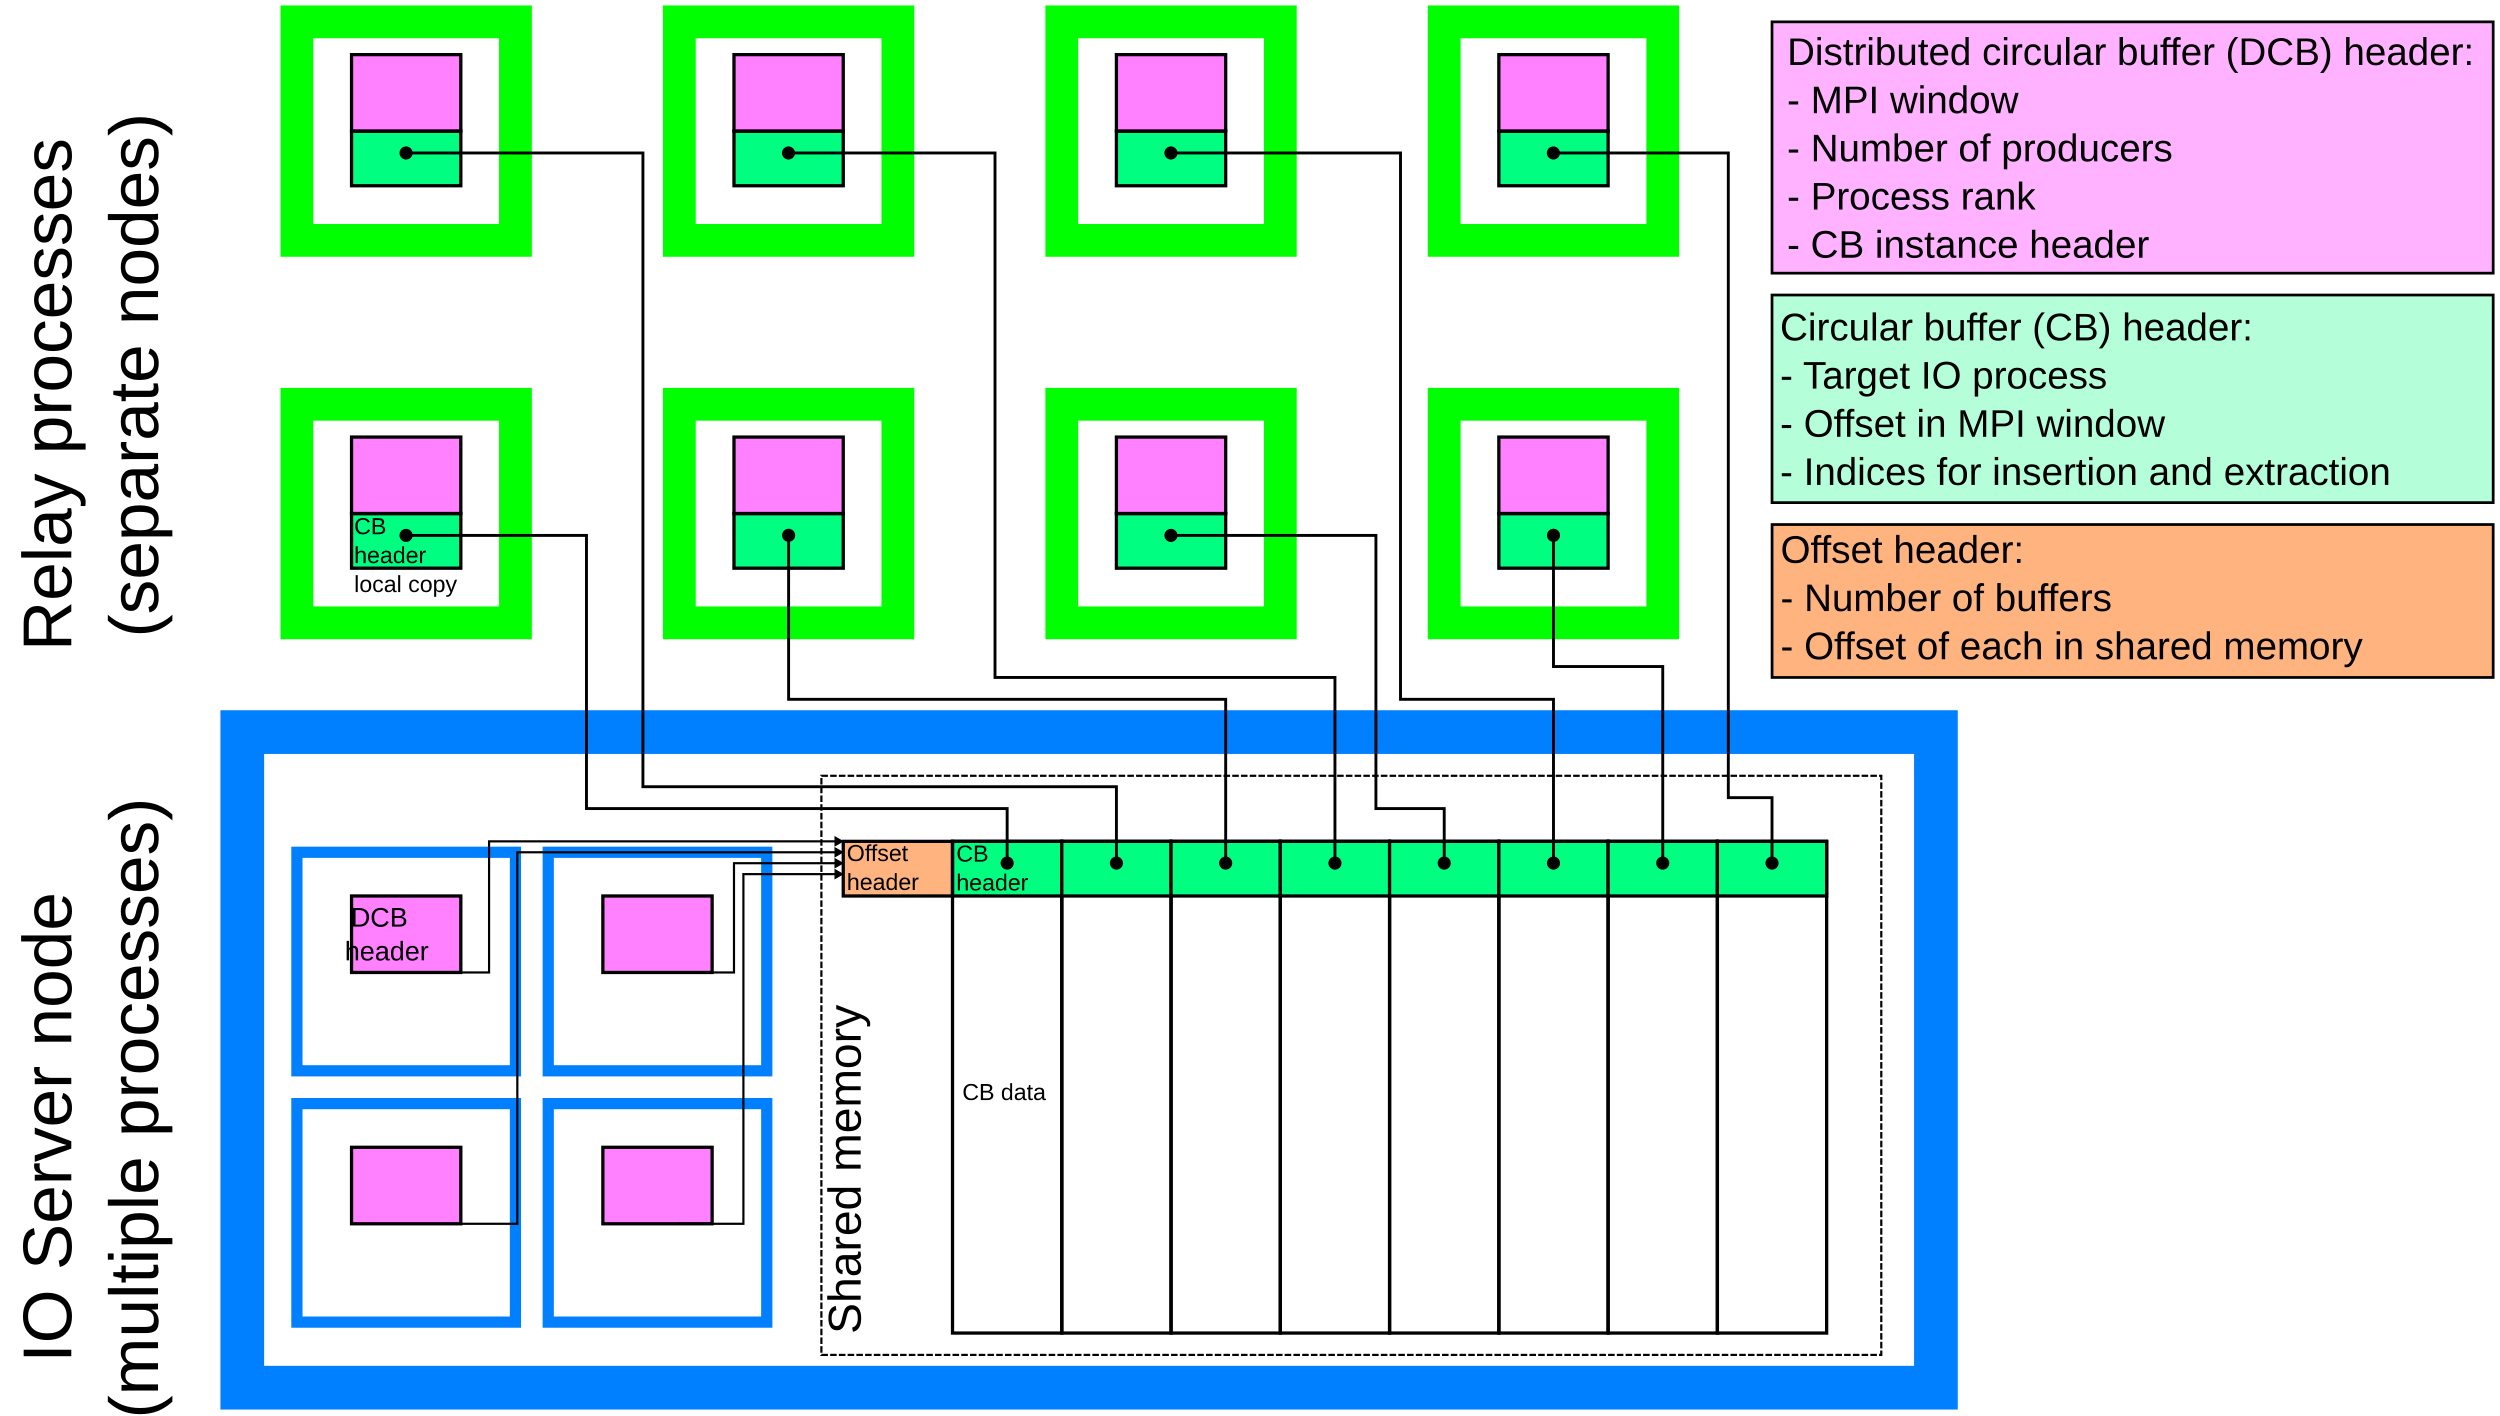
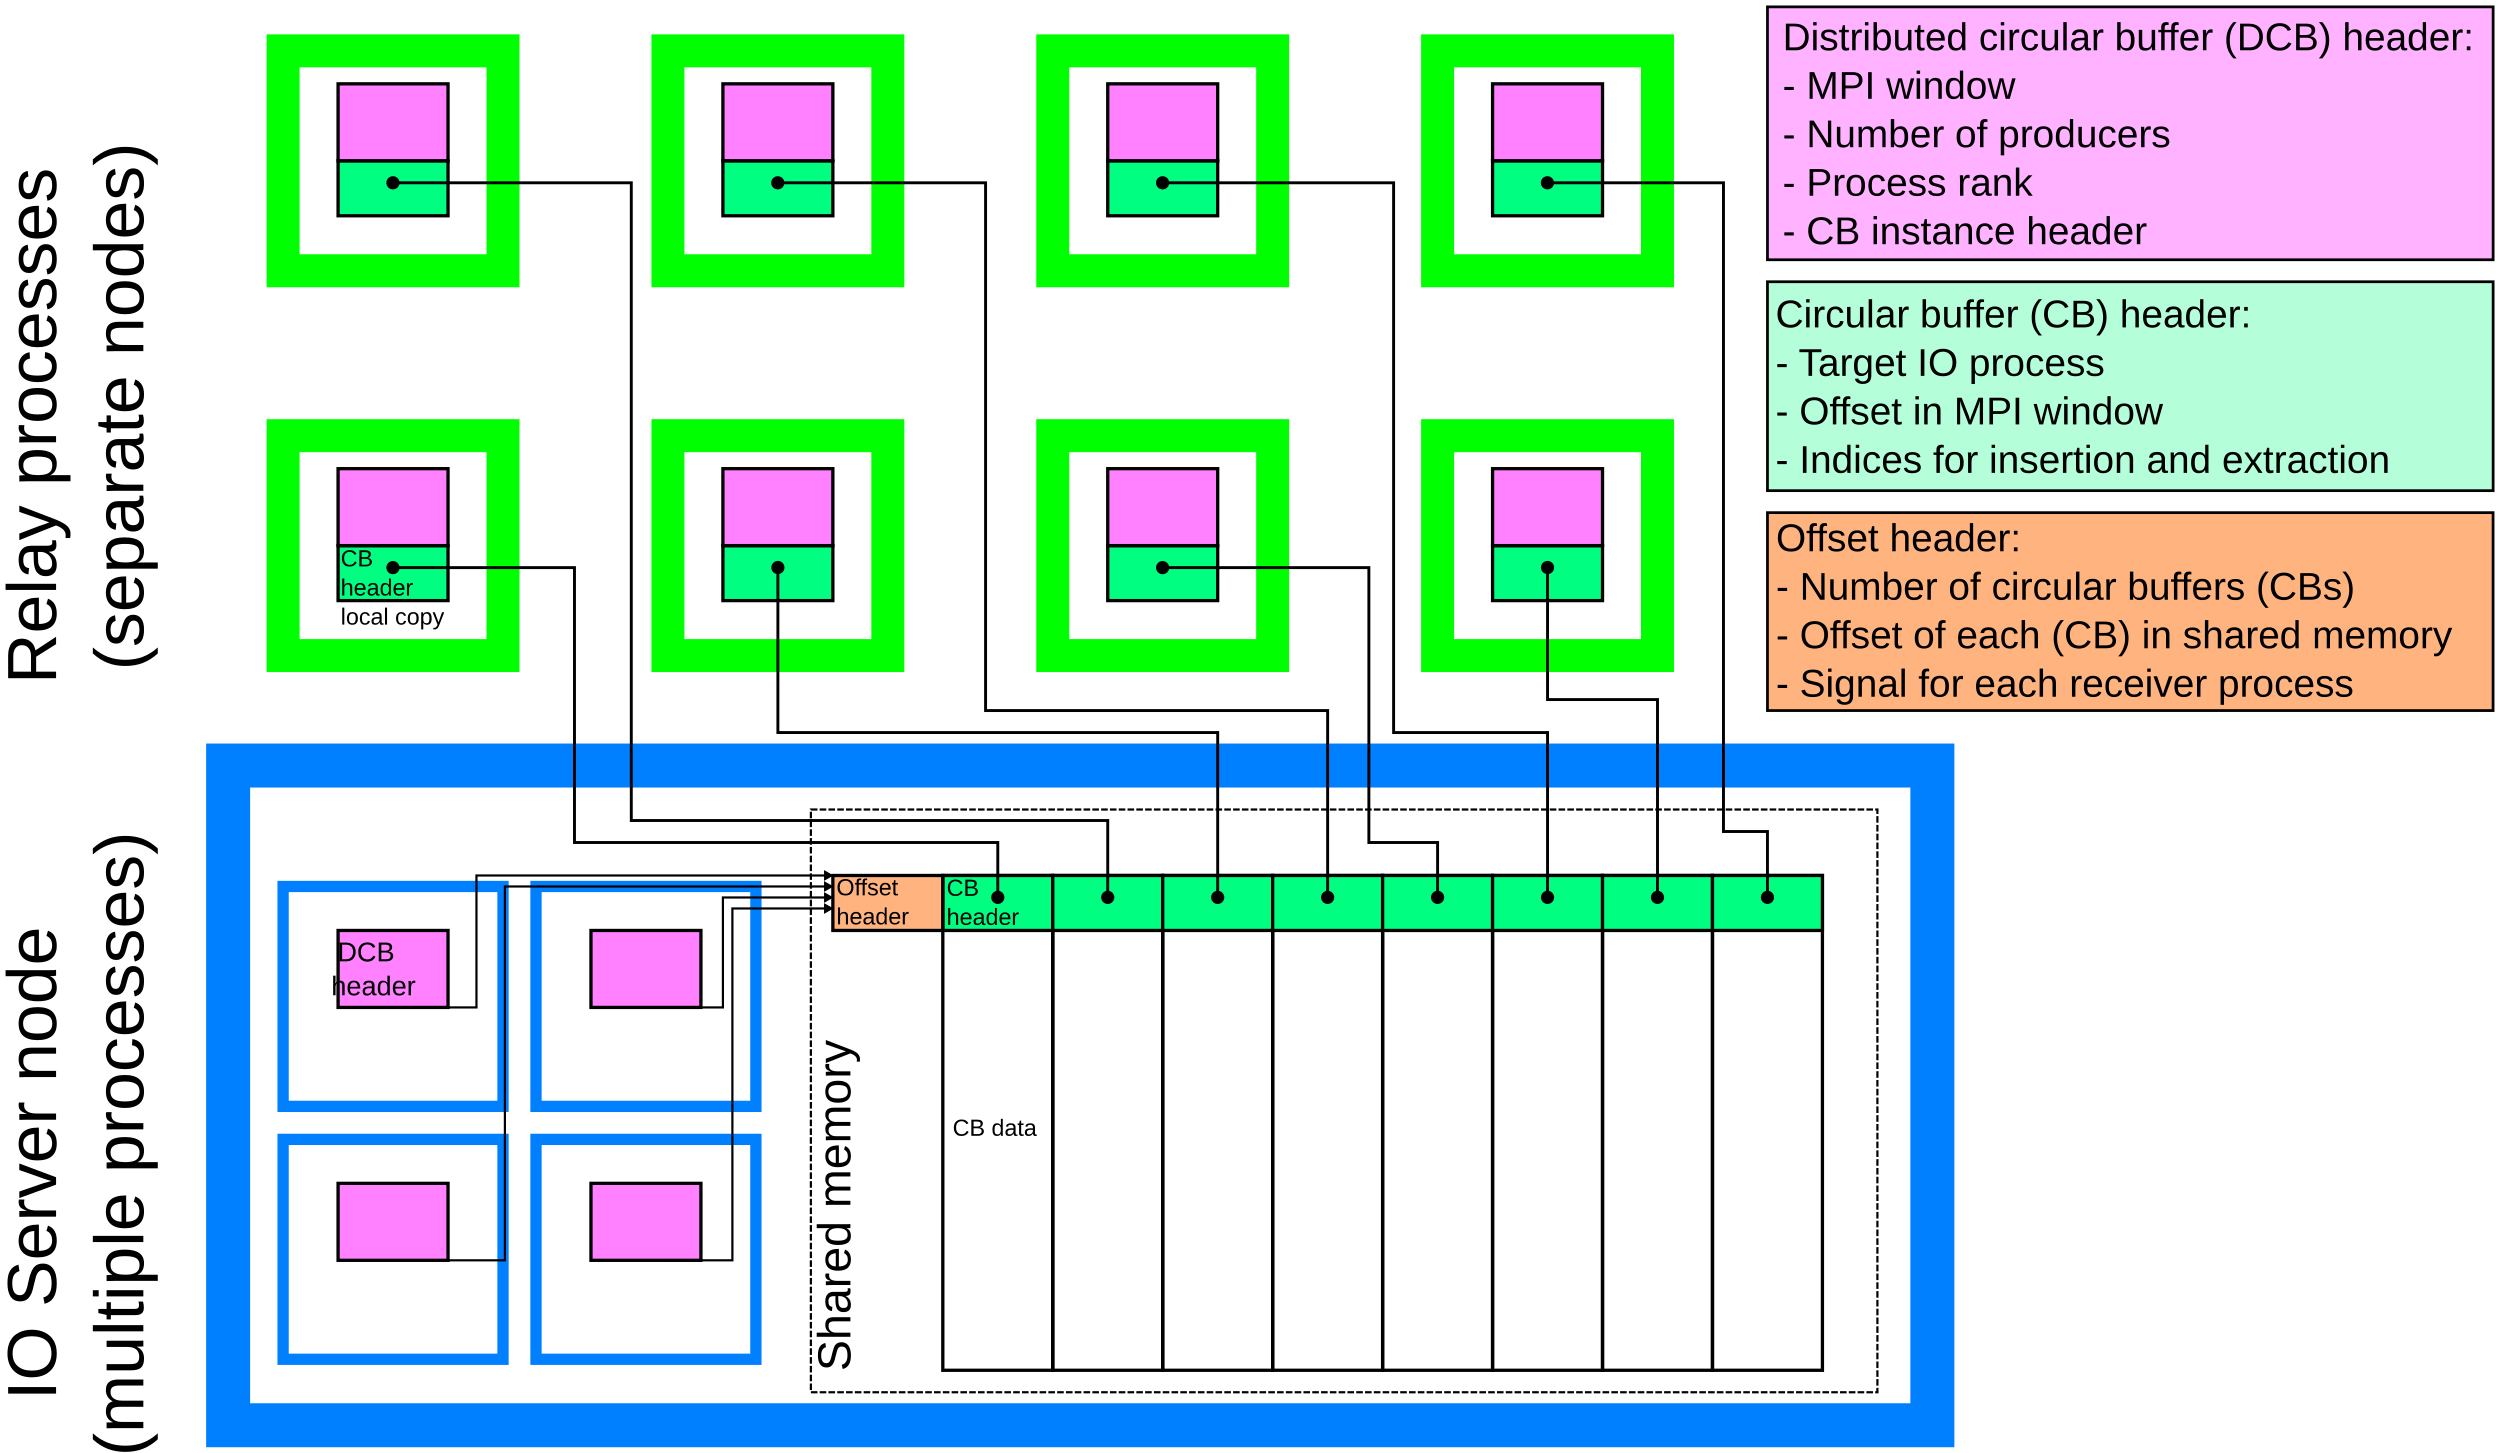
- <svg xmlns="http://www.w3.org/2000/svg" width="228.798mm" height="129.5mm" viewBox="0 0 228.798 129.5" version="1.1" id="svg2118">
+ <svg xmlns="http://www.w3.org/2000/svg" width="227.373mm" height="132.125mm" viewBox="0 0 227.373 132.125" version="1.1" id="svg2118">
  <defs id="defs2112">
    <marker style="overflow:visible" id="marker3557" refX="0" refY="0" orient="auto">
      <path transform="matrix(0.4,0,0,0.4,2.96,0.4)" style="fill:#000000;fill-opacity:1;fill-rule:evenodd;stroke:#000000;stroke-width:1pt;stroke-opacity:1" d="m -2.5,-1 c 0,2.76 -2.24,5 -5,5 -2.76,0 -5,-2.24 -5,-5 0,-2.76 2.24,-5 5,-5 2.76,0 5,2.24 5,5 z" id="path3555" />
    </marker>
    <marker style="overflow:visible" id="marker3439" refX="0" refY="0" orient="auto">
      <path transform="matrix(0.4,0,0,0.4,2.96,0.4)" style="fill:#000000;fill-opacity:1;fill-rule:evenodd;stroke:#000000;stroke-width:1pt;stroke-opacity:1" d="m -2.5,-1 c 0,2.76 -2.24,5 -5,5 -2.76,0 -5,-2.24 -5,-5 0,-2.76 2.24,-5 5,-5 2.76,0 5,2.24 5,5 z" id="path3437" />
    </marker>
    <marker style="overflow:visible" id="marker4395" refX="0" refY="0" orient="auto">
      <path transform="scale(0.4)" style="fill:#000000;fill-opacity:1;fill-rule:evenodd;stroke:#000000;stroke-width:1pt;stroke-opacity:1" d="M 5.77,0 -2.88,5 V -5 Z" id="path4393" />
    </marker>
    <marker style="overflow:visible" id="marker4289" refX="0" refY="0" orient="auto">
      <path transform="scale(0.4)" style="fill:#000000;fill-opacity:1;fill-rule:evenodd;stroke:#000000;stroke-width:1pt;stroke-opacity:1" d="M 5.77,0 -2.88,5 V -5 Z" id="path4287" />
    </marker>
    <marker style="overflow:visible" id="marker4189" refX="0" refY="0" orient="auto">
      <path transform="scale(0.4)" style="fill:#000000;fill-opacity:1;fill-rule:evenodd;stroke:#000000;stroke-width:1pt;stroke-opacity:1" d="M 5.77,0 -2.88,5 V -5 Z" id="path4187" />
    </marker>
    <marker style="overflow:visible" id="marker3543" refX="0" refY="0" orient="auto">
      <path transform="matrix(0.4,0,0,0.4,2.96,0.4)" style="fill:#000000;fill-opacity:1;fill-rule:evenodd;stroke:#000000;stroke-width:1pt;stroke-opacity:1" d="m -2.5,-1 c 0,2.76 -2.24,5 -5,5 -2.76,0 -5,-2.24 -5,-5 0,-2.76 2.24,-5 5,-5 2.76,0 5,2.24 5,5 z" id="path3541" />
    </marker>
    <marker style="overflow:visible" id="marker3189" refX="0" refY="0" orient="auto">
      <path transform="matrix(0.4,0,0,0.4,2.96,0.4)" style="fill:#000000;fill-opacity:1;fill-rule:evenodd;stroke:#000000;stroke-width:1pt;stroke-opacity:1" d="m -2.5,-1 c 0,2.76 -2.24,5 -5,5 -2.76,0 -5,-2.24 -5,-5 0,-2.76 2.24,-5 5,-5 2.76,0 5,2.24 5,5 z" id="path3187" />
    </marker>
    <marker style="overflow:visible" id="marker3083" refX="0" refY="0" orient="auto">
      <path transform="matrix(0.4,0,0,0.4,2.96,0.4)" style="fill:#000000;fill-opacity:1;fill-rule:evenodd;stroke:#000000;stroke-width:1pt;stroke-opacity:1" d="m -2.5,-1 c 0,2.76 -2.24,5 -5,5 -2.76,0 -5,-2.24 -5,-5 0,-2.76 2.24,-5 5,-5 2.76,0 5,2.24 5,5 z" id="path3081" />
    </marker>
    <marker style="overflow:visible" id="marker2983" refX="0" refY="0" orient="auto">
      <path transform="matrix(0.4,0,0,0.4,2.96,0.4)" style="fill:#000000;fill-opacity:1;fill-rule:evenodd;stroke:#000000;stroke-width:1pt;stroke-opacity:1" d="m -2.5,-1 c 0,2.76 -2.24,5 -5,5 -2.76,0 -5,-2.24 -5,-5 0,-2.76 2.24,-5 5,-5 2.76,0 5,2.24 5,5 z" id="path2981" />
    </marker>
    <marker style="overflow:visible" id="marker2889" refX="0" refY="0" orient="auto">
      <path transform="matrix(0.4,0,0,0.4,2.96,0.4)" style="fill:#000000;fill-opacity:1;fill-rule:evenodd;stroke:#000000;stroke-width:1pt;stroke-opacity:1" d="m -2.5,-1 c 0,2.76 -2.24,5 -5,5 -2.76,0 -5,-2.24 -5,-5 0,-2.76 2.24,-5 5,-5 2.76,0 5,2.24 5,5 z" id="path2887" />
    </marker>
    <marker style="overflow:visible" id="marker1817" refX="0" refY="0" orient="auto">
      <path transform="scale(0.4)" style="fill:#000000;fill-opacity:1;fill-rule:evenodd;stroke:#000000;stroke-width:1pt;stroke-opacity:1" d="M 5.77,0 -2.88,5 V -5 Z" id="path1815" />
    </marker>
    <marker style="overflow:visible" id="marker1517" refX="0" refY="0" orient="auto">
      <path transform="matrix(-0.2,0,0,-0.2,-1.2,0)" style="fill:#000000;fill-opacity:1;fill-rule:evenodd;stroke:#000000;stroke-width:1pt;stroke-opacity:1" d="M 0,0 5,-5 -12.5,0 5,5 Z" id="path1269" />
    </marker>
    <marker style="overflow:visible" id="marker5354" refX="0" refY="0" orient="auto">
      <path transform="matrix(0.4,0,0,0.4,2.96,0.4)" style="fill:#000000;fill-opacity:1;fill-rule:evenodd;stroke:#000000;stroke-width:1pt;stroke-opacity:1" d="m -2.5,-1 c 0,2.76 -2.24,5 -5,5 -2.76,0 -5,-2.24 -5,-5 0,-2.76 2.24,-5 5,-5 2.76,0 5,2.24 5,5 z" id="path5352" />
    </marker>
    <marker style="overflow:visible" id="DotS" refX="0" refY="0" orient="auto">
      <path transform="matrix(0.2,0,0,0.2,1.48,0.2)" style="fill:#000000;fill-opacity:1;fill-rule:evenodd;stroke:#000000;stroke-width:1pt;stroke-opacity:1" d="m -2.5,-1 c 0,2.76 -2.24,5 -5,5 -2.76,0 -5,-2.24 -5,-5 0,-2.76 2.24,-5 5,-5 2.76,0 5,2.24 5,5 z" id="path4119" />
    </marker>
    <marker style="overflow:visible" id="DiamondMstart" refX="0" refY="0" orient="auto">
      <path transform="matrix(0.4,0,0,0.4,2.6,0)" style="fill:#000000;fill-opacity:1;fill-rule:evenodd;stroke:#000000;stroke-width:1pt;stroke-opacity:1" d="M 0,-7.071 -7.071,0 0,7.071 7.071,0 Z" id="path4143" />
    </marker>
    <marker style="overflow:visible" id="Arrow1Send" refX="0" refY="0" orient="auto">
      <path transform="matrix(-0.2,0,0,-0.2,-1.2,0)" style="fill:#000000;fill-opacity:1;fill-rule:evenodd;stroke:#000000;stroke-width:1pt;stroke-opacity:1" d="M 0,0 5,-5 -12.5,0 5,5 Z" id="path4067" />
    </marker>
  </defs>
-   <g id="layer1" transform="translate(-12.82657,62)">
+   <g id="layer1" transform="translate(-14.25193,64.62501)">
    <rect style="fill:none;fill-opacity:1;stroke:#0080ff;stroke-width:4;stroke-miterlimit:4;stroke-dasharray:none;stroke-opacity:1" id="rect2683" width="155" height="60" x="35" y="5" />
    <rect style="fill:#ff00ff;fill-opacity:0.496;stroke:#000000;stroke-width:0.3;stroke-miterlimit:4;stroke-dasharray:none;stroke-opacity:1" id="rect3895" width="10" height="7" x="45" y="20" />
-     <text xml:space="preserve" style="font-style:normal;font-variant:normal;font-weight:normal;font-stretch:normal;font-size:2.469px;line-height:1.25;font-family:'Liberation Sans',Helvetica,Arial,sans-serif;-inkscape-font-specification:'Liberation Sans, Normal','Helvetica, Normal','Arial, Normal','sans-serif, Normal';font-variant-ligatures:normal;font-variant-caps:normal;font-variant-numeric:normal;font-variant-east-asian:normal;fill:#000000;fill-opacity:1;stroke:none;stroke-width:0.265" x="49.935" y="22.807" id="text3899">
-       <tspan id="tspan1170" x="49.935" y="22.807" style="font-style:normal;font-variant:normal;font-weight:normal;font-stretch:normal;font-size:2.469px;font-family:'Liberation Sans',Helvetica,Arial,sans-serif;-inkscape-font-specification:'Liberation Sans, Normal','Helvetica, Normal','Arial, Normal','sans-serif, Normal';font-variant-ligatures:normal;font-variant-caps:normal;font-variant-numeric:normal;font-variant-east-asian:normal;text-align:center;text-anchor:middle">DCB</tspan>
-       <tspan id="tspan1172" x="49.935" y="25.893" style="font-style:normal;font-variant:normal;font-weight:normal;font-stretch:normal;font-size:2.469px;font-family:'Liberation Sans',Helvetica,Arial,sans-serif;-inkscape-font-specification:'Liberation Sans, Normal','Helvetica, Normal','Arial, Normal','sans-serif, Normal';font-variant-ligatures:normal;font-variant-caps:normal;font-variant-numeric:normal;font-variant-east-asian:normal;text-align:center;text-anchor:middle">header</tspan>
+     <text xml:space="preserve" style="font-style:normal;font-variant:normal;font-weight:normal;font-stretch:normal;font-size:2.469px;line-height:1.25;font-family:'Liberation Sans', Helvetica, Arial, sans-serif;font-variant-ligatures:normal;font-variant-caps:normal;font-variant-numeric:normal;font-variant-east-asian:normal;fill:#000000;fill-opacity:1;stroke:none;stroke-width:0.265" x="49.935" y="22.807" id="text3899">
+       <tspan id="tspan1170" x="49.935" y="22.807" style="font-style:normal;font-variant:normal;font-weight:normal;font-stretch:normal;font-size:2.469px;font-family:'Liberation Sans', Helvetica, Arial, sans-serif;font-variant-ligatures:normal;font-variant-caps:normal;font-variant-numeric:normal;font-variant-east-asian:normal;text-align:center;text-anchor:middle">DCB</tspan>
+       <tspan id="tspan1172" x="49.935" y="25.893" style="font-style:normal;font-variant:normal;font-weight:normal;font-stretch:normal;font-size:2.469px;font-family:'Liberation Sans', Helvetica, Arial, sans-serif;font-variant-ligatures:normal;font-variant-caps:normal;font-variant-numeric:normal;font-variant-east-asian:normal;text-align:center;text-anchor:middle">header</tspan>
    </text>
    <rect style="fill:none;fill-opacity:1;stroke:#000000;stroke-width:0.3;stroke-miterlimit:4;stroke-dasharray:none;stroke-opacity:1" id="rect3901" width="10" height="45" x="100" y="15" />
    <rect style="fill:none;fill-opacity:1;stroke:#000000;stroke-width:0.3;stroke-miterlimit:4;stroke-dasharray:none;stroke-opacity:1" id="rect3903" width="10" height="45" x="110" y="15" />
    <rect style="fill:none;fill-opacity:1;stroke:#000000;stroke-width:0.3;stroke-miterlimit:4;stroke-dasharray:none;stroke-opacity:1" id="rect3901-5" width="10" height="45" x="120" y="15" />
    <rect style="fill:none;fill-opacity:1;stroke:#000000;stroke-width:0.3;stroke-miterlimit:4;stroke-dasharray:none;stroke-opacity:1" id="rect3903-7" width="10" height="45" x="130" y="15" />
    <rect style="fill:none;fill-opacity:1;stroke:#000000;stroke-width:0.3;stroke-miterlimit:4;stroke-dasharray:none;stroke-opacity:1" id="rect3901-4" width="10" height="45" x="140" y="15" />
    <rect style="fill:none;fill-opacity:1;stroke:#000000;stroke-width:0.3;stroke-miterlimit:4;stroke-dasharray:none;stroke-opacity:1" id="rect3903-1" width="10" height="45" x="150" y="15" />
    <rect style="fill:none;fill-opacity:1;stroke:#000000;stroke-width:0.3;stroke-miterlimit:4;stroke-dasharray:none;stroke-opacity:1" id="rect3901-8" width="10" height="45" x="160" y="15" />
    <rect style="fill:none;fill-opacity:1;stroke:#000000;stroke-width:0.3;stroke-miterlimit:4;stroke-dasharray:none;stroke-opacity:1" id="rect3903-5" width="10" height="45" x="170" y="15" />
    <rect style="fill:#00ff80;fill-opacity:1;stroke:#000000;stroke-width:0.3;stroke-miterlimit:4;stroke-dasharray:none;stroke-dashoffset:0;stroke-opacity:1" id="rect3941" width="10" height="5" x="100" y="15" />
-     <text xml:space="preserve" style="font-style:normal;font-variant:normal;font-weight:normal;font-stretch:normal;font-size:2.117px;line-height:1.25;font-family:'Liberation Sans',Helvetica,Arial,sans-serif;-inkscape-font-specification:'Liberation Sans, Normal','Helvetica, Normal','Arial, Normal','sans-serif, Normal';font-variant-ligatures:normal;font-variant-caps:normal;font-variant-numeric:normal;font-variant-east-asian:normal;text-align:start;text-anchor:start;fill:#000000;fill-opacity:1;stroke:none;stroke-width:0.265" x="100.346" y="16.85" id="text3945">
-       <tspan id="tspan3953" x="100.346" y="16.85" style="font-style:normal;font-variant:normal;font-weight:normal;font-stretch:normal;font-size:2.117px;font-family:'Liberation Sans',Helvetica,Arial,sans-serif;-inkscape-font-specification:'Liberation Sans, Normal','Helvetica, Normal','Arial, Normal','sans-serif, Normal';font-variant-ligatures:normal;font-variant-caps:normal;font-variant-numeric:normal;font-variant-east-asian:normal;text-align:start;text-anchor:start">CB</tspan>
-       <tspan id="tspan3955" x="100.346" y="19.496" style="font-style:normal;font-variant:normal;font-weight:normal;font-stretch:normal;font-size:2.117px;font-family:'Liberation Sans',Helvetica,Arial,sans-serif;-inkscape-font-specification:'Liberation Sans, Normal','Helvetica, Normal','Arial, Normal','sans-serif, Normal';font-variant-ligatures:normal;font-variant-caps:normal;font-variant-numeric:normal;font-variant-east-asian:normal;text-align:start;text-anchor:start">header</tspan>
+     <text xml:space="preserve" style="font-style:normal;font-variant:normal;font-weight:normal;font-stretch:normal;font-size:2.117px;line-height:1.25;font-family:'Liberation Sans', Helvetica, Arial, sans-serif;font-variant-ligatures:normal;font-variant-caps:normal;font-variant-numeric:normal;font-variant-east-asian:normal;text-align:start;text-anchor:start;fill:#000000;fill-opacity:1;stroke:none;stroke-width:0.265" x="100.346" y="16.85" id="text3945">
+       <tspan id="tspan3953" x="100.346" y="16.85" style="font-style:normal;font-variant:normal;font-weight:normal;font-stretch:normal;font-size:2.117px;font-family:'Liberation Sans', Helvetica, Arial, sans-serif;font-variant-ligatures:normal;font-variant-caps:normal;font-variant-numeric:normal;font-variant-east-asian:normal;text-align:start;text-anchor:start">CB</tspan>
+       <tspan id="tspan3955" x="100.346" y="19.496" style="font-style:normal;font-variant:normal;font-weight:normal;font-stretch:normal;font-size:2.117px;font-family:'Liberation Sans', Helvetica, Arial, sans-serif;font-variant-ligatures:normal;font-variant-caps:normal;font-variant-numeric:normal;font-variant-east-asian:normal;text-align:start;text-anchor:start">header</tspan>
    </text>
-     <text xml:space="preserve" style="font-style:normal;font-variant:normal;font-weight:normal;font-stretch:normal;font-size:2.117px;line-height:1.25;font-family:'Liberation Sans',Helvetica,Arial,sans-serif;-inkscape-font-specification:'Liberation Sans, Normal','Helvetica, Normal','Arial, Normal','sans-serif, Normal';font-variant-ligatures:normal;font-variant-caps:normal;font-variant-numeric:normal;font-variant-east-asian:normal;fill:#000000;fill-opacity:1;stroke:none;stroke-width:0.265" x="100.896" y="38.675" id="text3945-9">
+     <text xml:space="preserve" style="font-style:normal;font-variant:normal;font-weight:normal;font-stretch:normal;font-size:2.117px;line-height:1.25;font-family:'Liberation Sans', Helvetica, Arial, sans-serif;font-variant-ligatures:normal;font-variant-caps:normal;font-variant-numeric:normal;font-variant-east-asian:normal;fill:#000000;fill-opacity:1;stroke:none;stroke-width:0.265" x="100.896" y="38.675" id="text3945-9">
      <tspan id="tspan3978" x="100.896" y="38.675">CB data</tspan>
    </text>
    <rect style="fill:#00ff80;fill-opacity:1;stroke:#000000;stroke-width:0.3;stroke-miterlimit:4;stroke-dasharray:none;stroke-opacity:1" id="rect3941-8" width="10" height="5" x="110" y="-20" transform="scale(1,-1)" />
    <rect style="fill:#00ff80;fill-opacity:1;stroke:#000000;stroke-width:0.3;stroke-miterlimit:4;stroke-dasharray:none;stroke-opacity:1" id="rect3941-83" width="10" height="5" x="120" y="15" />
    <rect style="fill:#00ff80;fill-opacity:1;stroke:#000000;stroke-width:0.3;stroke-miterlimit:4;stroke-dasharray:none;stroke-opacity:1" id="rect3941-1" width="10" height="5" x="130" y="15" />
    <rect style="fill:#00ff80;fill-opacity:1;stroke:#000000;stroke-width:0.3;stroke-miterlimit:4;stroke-dasharray:none;stroke-opacity:1" id="rect3941-89" width="10" height="5" x="140" y="15" />
    <rect style="fill:#00ff80;fill-opacity:1;stroke:#000000;stroke-width:0.3;stroke-miterlimit:4;stroke-dasharray:none;stroke-opacity:1" id="rect3941-6" width="10" height="5" x="150" y="15" />
    <rect style="fill:#00ff80;fill-opacity:1;stroke:#000000;stroke-width:0.3;stroke-miterlimit:4;stroke-dasharray:none;stroke-opacity:1" id="rect3941-4" width="10" height="5" x="160" y="15" />
    <rect style="fill:#00ff80;fill-opacity:1;stroke:#000000;stroke-width:0.3;stroke-miterlimit:4;stroke-dasharray:none;stroke-opacity:1" id="rect3941-3" width="10" height="5" x="170" y="15" />
    <rect style="fill:none;fill-opacity:1;stroke:#00ff00;stroke-width:3;stroke-miterlimit:4;stroke-dasharray:none;stroke-dashoffset:0;stroke-opacity:1" id="rect4033" width="20" height="20" x="40" y="-25" />
    <rect style="fill:#00ff80;fill-opacity:1;stroke:#000000;stroke-width:0.3;stroke-miterlimit:4;stroke-dasharray:none;stroke-opacity:1" id="rect3941-8-3" width="10" height="5" x="45" y="10" transform="scale(1,-1)" />
    <rect style="fill:none;fill-opacity:1;stroke:#00ff00;stroke-width:3;stroke-miterlimit:4;stroke-dasharray:none;stroke-dashoffset:0;stroke-opacity:1" id="rect4033-3" width="20" height="20" x="40" y="-60" />
    <rect style="fill:#00ff80;fill-opacity:1;stroke:#000000;stroke-width:0.3;stroke-miterlimit:4;stroke-dasharray:none;stroke-opacity:1" id="rect3941-8-3-8" width="10" height="5" x="45" y="45" transform="scale(1,-1)" />
    <rect style="fill:none;fill-opacity:1;stroke:#00ff00;stroke-width:3;stroke-miterlimit:4;stroke-dasharray:none;stroke-dashoffset:0;stroke-opacity:1" id="rect4033-6" width="20" height="20" x="75" y="-60" />
    <rect style="fill:#00ff80;fill-opacity:1;stroke:#000000;stroke-width:0.3;stroke-miterlimit:4;stroke-dasharray:none;stroke-opacity:1" id="rect3941-8-3-0" width="10" height="5" x="80" y="45" transform="scale(1,-1)" />
    <rect style="fill:none;fill-opacity:1;stroke:#00ff00;stroke-width:3;stroke-miterlimit:4;stroke-dasharray:none;stroke-dashoffset:0;stroke-opacity:1" id="rect4033-4" width="20" height="20" x="75" y="-25" />
    <rect style="fill:#00ff80;fill-opacity:1;stroke:#000000;stroke-width:0.3;stroke-miterlimit:4;stroke-dasharray:none;stroke-opacity:1" id="rect3941-8-3-88" width="10" height="5" x="80" y="10" transform="scale(1,-1)" />
    <rect style="fill:none;fill-opacity:1;stroke:#00ff00;stroke-width:3;stroke-miterlimit:4;stroke-dasharray:none;stroke-dashoffset:0;stroke-opacity:1" id="rect4033-8" width="20" height="20" x="110" y="-60" />
    <rect style="fill:#00ff80;fill-opacity:1;stroke:#000000;stroke-width:0.3;stroke-miterlimit:4;stroke-dasharray:none;stroke-opacity:1" id="rect3941-8-3-9" width="10" height="5" x="115" y="45" transform="scale(1,-1)" />
    <rect style="fill:none;fill-opacity:1;stroke:#00ff00;stroke-width:3;stroke-miterlimit:4;stroke-dasharray:none;stroke-dashoffset:0;stroke-opacity:1" id="rect4033-7" width="20" height="20" x="110" y="-25" />
    <rect style="fill:#00ff80;fill-opacity:1;stroke:#000000;stroke-width:0.3;stroke-miterlimit:4;stroke-dasharray:none;stroke-opacity:1" id="rect3941-8-3-7" width="10" height="5" x="115" y="10" transform="scale(1,-1)" />
    <rect style="fill:none;fill-opacity:1;stroke:#00ff00;stroke-width:3;stroke-miterlimit:4;stroke-dasharray:none;stroke-dashoffset:0;stroke-opacity:1" id="rect4033-64" width="20" height="20" x="145" y="-60" />
    <rect style="fill:#00ff80;fill-opacity:1;stroke:#000000;stroke-width:0.3;stroke-miterlimit:4;stroke-dasharray:none;stroke-opacity:1" id="rect3941-8-3-3" width="10" height="5" x="150" y="45" transform="scale(1,-1)" />
    <rect style="fill:none;fill-opacity:1;stroke:#00ff00;stroke-width:3;stroke-miterlimit:4;stroke-dasharray:none;stroke-dashoffset:0;stroke-opacity:1" id="rect4033-0" width="20" height="20" x="145" y="-25" />
    <rect style="fill:#00ff80;fill-opacity:1;stroke:#000000;stroke-width:0.3;stroke-miterlimit:4;stroke-dasharray:none;stroke-opacity:1" id="rect3941-8-3-30" width="10" height="5" x="150" y="10" transform="scale(1,-1)" />
-     <text xml:space="preserve" style="font-style:normal;font-variant:normal;font-weight:normal;font-stretch:normal;font-size:6.35px;line-height:1.25;font-family:'Liberation Sans',Helvetica,Arial,sans-serif;-inkscape-font-specification:'Liberation Sans, Normal','Helvetica, Normal','Arial, Normal','sans-serif, Normal';font-variant-ligatures:normal;font-variant-caps:normal;font-variant-numeric:normal;font-variant-east-asian:normal;text-align:center;text-anchor:middle;fill:#000000;fill-opacity:1;stroke:none;stroke-width:0.265" x="-35" y="19.353" id="text4422" transform="rotate(-90)">
+     <text xml:space="preserve" style="font-style:normal;font-variant:normal;font-weight:normal;font-stretch:normal;font-size:6.35px;line-height:1.25;font-family:'Liberation Sans', Helvetica, Arial, sans-serif;font-variant-ligatures:normal;font-variant-caps:normal;font-variant-numeric:normal;font-variant-east-asian:normal;text-align:center;text-anchor:middle;fill:#000000;fill-opacity:1;stroke:none;stroke-width:0.265" x="-35" y="19.353" id="text4422" transform="rotate(-90)">
      <tspan id="tspan1156" x="-35" y="19.353">IO Server node</tspan>
      <tspan id="tspan1158" x="-35" y="27.291">(multiple processes)</tspan>
    </text>
-     <text xml:space="preserve" style="font-style:normal;font-variant:normal;font-weight:normal;font-stretch:normal;font-size:6.35px;line-height:1.25;font-family:'Liberation Sans',Helvetica,Arial,sans-serif;-inkscape-font-specification:'Liberation Sans, Normal','Helvetica, Normal','Arial, Normal','sans-serif, Normal';font-variant-ligatures:normal;font-variant-caps:normal;font-variant-numeric:normal;font-variant-east-asian:normal;text-align:center;text-anchor:middle;fill:#000000;fill-opacity:1;stroke:none;stroke-width:0.265" x="32.072" y="19.353" id="text4422-2" transform="rotate(-90)">
+     <text xml:space="preserve" style="font-style:normal;font-variant:normal;font-weight:normal;font-stretch:normal;font-size:6.35px;line-height:1.25;font-family:'Liberation Sans', Helvetica, Arial, sans-serif;font-variant-ligatures:normal;font-variant-caps:normal;font-variant-numeric:normal;font-variant-east-asian:normal;text-align:center;text-anchor:middle;fill:#000000;fill-opacity:1;stroke:none;stroke-width:0.265" x="32.072" y="19.353" id="text4422-2" transform="rotate(-90)">
      <tspan id="tspan5656" x="32.072" y="19.353">Relay processes</tspan>
      <tspan id="tspan5658" x="32.072" y="27.291">(separate nodes)</tspan>
    </text>
-     <text xml:space="preserve" style="font-style:normal;font-variant:normal;font-weight:normal;font-stretch:normal;font-size:2.117px;line-height:1.25;font-family:'Liberation Sans',Helvetica,Arial,sans-serif;-inkscape-font-specification:'Liberation Sans, Normal','Helvetica, Normal','Arial, Normal','sans-serif, Normal';font-variant-ligatures:normal;font-variant-caps:normal;font-variant-numeric:normal;font-variant-east-asian:normal;fill:#000000;fill-opacity:1;stroke:none;stroke-width:0.265" x="45.239" y="-13.11" id="text3945-4">
+     <text xml:space="preserve" style="font-style:normal;font-variant:normal;font-weight:normal;font-stretch:normal;font-size:2.117px;line-height:1.25;font-family:'Liberation Sans', Helvetica, Arial, sans-serif;font-variant-ligatures:normal;font-variant-caps:normal;font-variant-numeric:normal;font-variant-east-asian:normal;fill:#000000;fill-opacity:1;stroke:none;stroke-width:0.265" x="45.239" y="-13.11" id="text3945-4">
      <tspan id="tspan4728" x="45.239" y="-13.11">CB</tspan>
      <tspan id="tspan4730" x="45.239" y="-10.464">header</tspan>
      <tspan id="tspan4732" x="45.239" y="-7.818">local copy</tspan>
    </text>
    <rect style="fill:none;stroke:#0080ff;stroke-width:1.026;stroke-miterlimit:4;stroke-dasharray:none;stroke-opacity:1" id="rect1168" width="20" height="20" x="40" y="16" />
    <rect style="fill:none;stroke:#0080ff;stroke-width:1.026;stroke-miterlimit:4;stroke-dasharray:none;stroke-opacity:1" id="rect1168-5" width="20" height="20" x="40" y="39" />
    <rect style="fill:none;stroke:#0080ff;stroke-width:1.026;stroke-miterlimit:4;stroke-dasharray:none;stroke-opacity:1" id="rect1168-5-8" width="20" height="20" x="63" y="39" />
    <rect style="fill:none;stroke:#0080ff;stroke-width:1.026;stroke-miterlimit:4;stroke-dasharray:none;stroke-opacity:1" id="rect1168-5-81" width="20" height="20" x="63" y="16" />
    <rect style="fill:#ff00ff;fill-opacity:0.496;stroke:#000000;stroke-width:0.3;stroke-miterlimit:4;stroke-dasharray:none;stroke-opacity:1" id="rect3895-4" width="10" height="7" x="45" y="43" />
    <rect style="fill:#ff00ff;fill-opacity:0.496;stroke:#000000;stroke-width:0.3;stroke-miterlimit:4;stroke-dasharray:none;stroke-opacity:1" id="rect3895-47" width="10" height="7" x="68" y="20" />
    <rect style="fill:#ff00ff;fill-opacity:0.496;stroke:#000000;stroke-width:0.3;stroke-miterlimit:4;stroke-dasharray:none;stroke-opacity:1" id="rect3895-6" width="10" height="7" x="68" y="43" />
    <rect style="fill:#ff00ff;fill-opacity:0.496;stroke:#000000;stroke-width:0.3;stroke-miterlimit:4;stroke-dasharray:none;stroke-opacity:1" id="rect3895-3" width="10" height="7" x="45" y="-57" />
    <rect style="fill:#ff00ff;fill-opacity:0.496;stroke:#000000;stroke-width:0.3;stroke-miterlimit:4;stroke-dasharray:none;stroke-opacity:1" id="rect3895-1" width="10" height="7" x="45" y="-22" />
    <rect style="fill:#ff00ff;fill-opacity:0.496;stroke:#000000;stroke-width:0.3;stroke-miterlimit:4;stroke-dasharray:none;stroke-opacity:1" id="rect3895-7" width="10" height="7" x="80" y="-57" />
    <rect style="fill:#ff00ff;fill-opacity:0.496;stroke:#000000;stroke-width:0.3;stroke-miterlimit:4;stroke-dasharray:none;stroke-opacity:1" id="rect3895-5" width="10" height="7" x="80" y="-22" />
    <rect style="fill:#ff00ff;fill-opacity:0.496;stroke:#000000;stroke-width:0.3;stroke-miterlimit:4;stroke-dasharray:none;stroke-opacity:1" id="rect3895-9" width="10" height="7" x="115" y="-22" />
    <rect style="fill:#ff00ff;fill-opacity:0.496;stroke:#000000;stroke-width:0.3;stroke-miterlimit:4;stroke-dasharray:none;stroke-opacity:1" id="rect3895-62" width="10" height="7" x="115" y="-57" />
    <rect style="fill:#ff00ff;fill-opacity:0.496;stroke:#000000;stroke-width:0.3;stroke-miterlimit:4;stroke-dasharray:none;stroke-opacity:1" id="rect3895-17" width="10" height="7" x="150" y="-57" />
    <rect style="fill:#ff00ff;fill-opacity:0.496;stroke:#000000;stroke-width:0.3;stroke-miterlimit:4;stroke-dasharray:none;stroke-opacity:1" id="rect3895-8" width="10" height="7" x="150" y="-22" />
    <path style="fill:none;stroke:#000000;stroke-width:0.265;stroke-linecap:butt;stroke-linejoin:miter;stroke-miterlimit:4;stroke-dasharray:none;stroke-opacity:1;marker-start:url(#marker5354);marker-end:url(#marker5354)" d="m 50,-13 h 16.5 v 25 H 105 v 5" id="path2841" />
    <path style="fill:none;stroke:#000000;stroke-width:0.265;stroke-linecap:butt;stroke-linejoin:miter;stroke-miterlimit:4;stroke-dasharray:none;stroke-opacity:1;marker-start:url(#marker2889);marker-end:url(#marker2889)" d="M 50,-48 H 71.667 V 10 H 115 v 7" id="path2843" />
    <path style="fill:none;stroke:#000000;stroke-width:0.265;stroke-linecap:butt;stroke-linejoin:miter;stroke-miterlimit:4;stroke-dasharray:none;stroke-opacity:1;marker-start:url(#marker2983);marker-end:url(#marker2983)" d="M 85,-13 V 2 h 40 V 17" id="path2845" />
    <path style="fill:none;stroke:#000000;stroke-width:0.265;stroke-linecap:butt;stroke-linejoin:miter;stroke-miterlimit:4;stroke-dasharray:none;stroke-opacity:1;marker-start:url(#marker3083);marker-end:url(#marker3083)" d="m 85,-48 h 18.889 V -5.7186023e-6 H 135 V 17" id="path2847" />
    <path style="fill:none;stroke:#000000;stroke-width:0.265;stroke-linecap:butt;stroke-linejoin:miter;stroke-miterlimit:4;stroke-dasharray:none;stroke-opacity:1;marker-start:url(#marker3189);marker-end:url(#marker3189)" d="m 120,-13 h 18.75 v 25 H 145 v 5" id="path2849" />
    <path style="fill:none;stroke:#000000;stroke-width:0.2;stroke-linecap:butt;stroke-linejoin:miter;stroke-miterlimit:4;stroke-dasharray:none;stroke-opacity:1;marker-end:url(#marker1817)" d="m 55,27 h 2.586 v -12 h 31.897" id="path4173" />
    <path style="fill:none;stroke:#000000;stroke-width:0.2;stroke-linecap:butt;stroke-linejoin:miter;stroke-miterlimit:4;stroke-dasharray:none;stroke-opacity:1;marker-end:url(#marker4189)" d="m 55,50 h 5.172 v -34 h 29.31" id="path4175" />
    <path style="fill:none;stroke:#000000;stroke-width:0.2;stroke-linecap:butt;stroke-linejoin:miter;stroke-miterlimit:4;stroke-dasharray:none;stroke-opacity:1;marker-end:url(#marker4395)" d="m 74.828,27 h 5.172 v -10 h 9.483" id="path4177" />
    <path style="fill:none;stroke:#000000;stroke-width:0.2;stroke-linecap:butt;stroke-linejoin:miter;stroke-miterlimit:4;stroke-dasharray:none;stroke-opacity:1;marker-end:url(#marker4289)" d="M 74.828,50 H 80.862 V 18 h 8.621" id="path4179" />
    <rect style="fill:none;fill-opacity:0.496;stroke:#000000;stroke-width:0.2;stroke-miterlimit:4;stroke-dasharray:0.6, 0.2;stroke-dashoffset:0;stroke-opacity:1" id="rect4553" width="97" height="53" x="88" y="9" />
-     <text xml:space="preserve" style="font-style:normal;font-variant:normal;font-weight:normal;font-stretch:normal;font-size:4.233px;line-height:1.25;font-family:'Liberation Sans',Helvetica,Arial,sans-serif;-inkscape-font-specification:'Liberation Sans, Normal','Helvetica, Normal','Arial, Normal','sans-serif, Normal';font-variant-ligatures:normal;font-variant-caps:normal;font-variant-numeric:normal;font-variant-east-asian:normal;fill:#000000;fill-opacity:1;stroke:none;stroke-width:0.265" x="-60.074" y="91.595" id="text4557" transform="rotate(-90)">
-       <tspan x="-60.074" y="91.595" style="font-style:normal;font-variant:normal;font-weight:normal;font-stretch:normal;font-size:4.233px;font-family:'Liberation Sans',Helvetica,Arial,sans-serif;-inkscape-font-specification:'Liberation Sans, Normal','Helvetica, Normal','Arial, Normal','sans-serif, Normal';font-variant-ligatures:normal;font-variant-caps:normal;font-variant-numeric:normal;font-variant-east-asian:normal;stroke-width:0.265" id="tspan4559">Shared memory</tspan>
+     <text xml:space="preserve" style="font-style:normal;font-variant:normal;font-weight:normal;font-stretch:normal;font-size:4.233px;line-height:1.25;font-family:'Liberation Sans', Helvetica, Arial, sans-serif;font-variant-ligatures:normal;font-variant-caps:normal;font-variant-numeric:normal;font-variant-east-asian:normal;fill:#000000;fill-opacity:1;stroke:none;stroke-width:0.265" x="-60.074" y="91.595" id="text4557" transform="rotate(-90)">
+       <tspan x="-60.074" y="91.595" style="font-style:normal;font-variant:normal;font-weight:normal;font-stretch:normal;font-size:4.233px;font-family:'Liberation Sans', Helvetica, Arial, sans-serif;font-variant-ligatures:normal;font-variant-caps:normal;font-variant-numeric:normal;font-variant-east-asian:normal;stroke-width:0.265" id="tspan4559">Shared memory</tspan>
    </text>
-     <rect style="fill:#ff00ff;fill-opacity:0.304;stroke:#000000;stroke-width:0.25;stroke-miterlimit:4;stroke-dasharray:none;stroke-dashoffset:0;stroke-opacity:1" id="rect4563" width="66" height="23" x="175" y="-60" />
-     <text xml:space="preserve" style="font-style:normal;font-variant:normal;font-weight:normal;font-stretch:normal;font-size:3.528px;line-height:1.25;font-family:'Liberation Sans',Helvetica,Arial,sans-serif;-inkscape-font-specification:'Liberation Sans, Normal','Helvetica, Normal','Arial, Normal','sans-serif, Normal';font-variant-ligatures:normal;font-variant-caps:normal;font-variant-numeric:normal;font-variant-east-asian:normal;fill:#000000;fill-opacity:1;stroke:none;stroke-width:0.265" x="176.379" y="-56.053" id="text4567">
-       <tspan id="tspan3883" x="176.379" y="-56.053">Distributed circular buffer (DCB) header:</tspan>
-       <tspan id="tspan3885" x="176.379" y="-51.643">- MPI window</tspan>
-       <tspan id="tspan3887" x="176.379" y="-47.234">- Number of producers</tspan>
-       <tspan id="tspan3889" x="176.379" y="-42.824">- Process rank</tspan>
-       <tspan id="tspan3891" x="176.379" y="-38.414">- CB instance header</tspan>
+     <rect style="fill:#ff00ff;fill-opacity:0.304;stroke:#000000;stroke-width:0.25;stroke-miterlimit:4;stroke-dasharray:none;stroke-dashoffset:0;stroke-opacity:1" id="rect4563" width="66" height="23" x="175" y="-64" />
+     <text xml:space="preserve" style="font-style:normal;font-variant:normal;font-weight:normal;font-stretch:normal;font-size:3.528px;line-height:1.25;font-family:'Liberation Sans', Helvetica, Arial, sans-serif;font-variant-ligatures:normal;font-variant-caps:normal;font-variant-numeric:normal;font-variant-east-asian:normal;fill:#000000;fill-opacity:1;stroke:none;stroke-width:0.265" x="176.379" y="-60.053" id="text4567">
+       <tspan id="tspan3883" x="176.379" y="-60.053">Distributed circular buffer (DCB) header:</tspan>
+       <tspan id="tspan3885" x="176.379" y="-55.643">- MPI window</tspan>
+       <tspan id="tspan3887" x="176.379" y="-51.234">- Number of producers</tspan>
+       <tspan id="tspan3889" x="176.379" y="-46.824">- Process rank</tspan>
+       <tspan id="tspan3891" x="176.379" y="-42.414">- CB instance header</tspan>
    </text>
-     <rect style="fill:#00ff80;fill-opacity:0.296;stroke:#000000;stroke-width:0.25;stroke-miterlimit:4;stroke-dasharray:none;stroke-dashoffset:0;stroke-opacity:1" id="rect4563-5" width="66" height="19" x="175" y="-35" />
-     <text xml:space="preserve" style="font-style:normal;font-variant:normal;font-weight:normal;font-stretch:normal;font-size:3.528px;line-height:1.25;font-family:'Liberation Sans',Helvetica,Arial,sans-serif;-inkscape-font-specification:'Liberation Sans, Normal','Helvetica, Normal','Arial, Normal','sans-serif, Normal';font-variant-ligatures:normal;font-variant-caps:normal;font-variant-numeric:normal;font-variant-east-asian:normal;fill:#000000;fill-opacity:1;stroke:none;stroke-width:0.265" x="175.738" y="-30.848" id="text4567-7">
-       <tspan id="tspan3893" x="175.738" y="-30.848">Circular buffer (CB) header:</tspan>
-       <tspan id="tspan3895" x="175.738" y="-26.438">- Target IO process</tspan>
-       <tspan id="tspan3897" x="175.738" y="-22.029">- Offset in MPI window</tspan>
-       <tspan id="tspan3899" x="175.738" y="-17.619">- Indices for insertion and extraction</tspan>
+     <rect style="fill:#00ff80;fill-opacity:0.296;stroke:#000000;stroke-width:0.25;stroke-miterlimit:4;stroke-dasharray:none;stroke-dashoffset:0;stroke-opacity:1" id="rect4563-5" width="66" height="19" x="175" y="-39" />
+     <text xml:space="preserve" style="font-style:normal;font-variant:normal;font-weight:normal;font-stretch:normal;font-size:3.528px;line-height:1.25;font-family:'Liberation Sans', Helvetica, Arial, sans-serif;font-variant-ligatures:normal;font-variant-caps:normal;font-variant-numeric:normal;font-variant-east-asian:normal;fill:#000000;fill-opacity:1;stroke:none;stroke-width:0.265" x="175.738" y="-34.848" id="text4567-7">
+       <tspan id="tspan3893" x="175.738" y="-34.848">Circular buffer (CB) header:</tspan>
+       <tspan id="tspan3895" x="175.738" y="-30.438">- Target IO process</tspan>
+       <tspan id="tspan3897" x="175.738" y="-26.029">- Offset in MPI window</tspan>
+       <tspan id="tspan3899" x="175.738" y="-21.619">- Indices for insertion and extraction</tspan>
    </text>
    <path style="fill:none;stroke:#000000;stroke-width:0.265px;stroke-linecap:butt;stroke-linejoin:miter;stroke-opacity:1;marker-start:url(#marker3557);marker-end:url(#marker3557)" d="m 120,-48 h 21 V 2 h 14 V 17" id="path3413" />
    <path style="fill:none;stroke:#000000;stroke-width:0.265px;stroke-linecap:butt;stroke-linejoin:miter;stroke-opacity:1;marker-start:url(#marker3439);marker-end:url(#marker3439)" d="m 155,-13 v 12 h 10 V 17" id="path3415" />
    <path style="fill:none;stroke:#000000;stroke-width:0.265px;stroke-linecap:butt;stroke-linejoin:miter;stroke-opacity:1;marker-start:url(#marker3543);marker-end:url(#marker3543)" d="m 155,-48 h 16 v 59 h 4 v 6" id="path3417" />
    <rect style="fill:#ff6900;fill-opacity:0.498;stroke:#000000;stroke-width:0.3;stroke-miterlimit:4;stroke-dasharray:none;stroke-dashoffset:0" id="rect3835" width="10" height="5" x="90" y="15" />
-     <text xml:space="preserve" style="font-style:normal;font-variant:normal;font-weight:normal;font-stretch:normal;font-size:2.117px;line-height:1.25;font-family:'Liberation Sans',Helvetica,Arial,sans-serif;-inkscape-font-specification:'Liberation Sans, Normal','Helvetica, Normal','Arial, Normal','sans-serif, Normal';font-variant-ligatures:normal;font-variant-caps:normal;font-variant-numeric:normal;font-variant-east-asian:normal;fill:#000000;fill-opacity:1;stroke:none;stroke-width:0.265" x="90.328" y="16.802" id="text3839">
-       <tspan id="tspan3837" x="90.328" y="16.802" style="font-style:normal;font-variant:normal;font-weight:normal;font-stretch:normal;font-size:2.117px;font-family:'Liberation Sans',Helvetica,Arial,sans-serif;-inkscape-font-specification:'Liberation Sans, Normal','Helvetica, Normal','Arial, Normal','sans-serif, Normal';font-variant-ligatures:normal;font-variant-caps:normal;font-variant-numeric:normal;font-variant-east-asian:normal;stroke-width:0.265">Offset</tspan>
-       <tspan x="90.328" y="19.447" style="font-style:normal;font-variant:normal;font-weight:normal;font-stretch:normal;font-size:2.117px;font-family:'Liberation Sans',Helvetica,Arial,sans-serif;-inkscape-font-specification:'Liberation Sans, Normal','Helvetica, Normal','Arial, Normal','sans-serif, Normal';font-variant-ligatures:normal;font-variant-caps:normal;font-variant-numeric:normal;font-variant-east-asian:normal;stroke-width:0.265" id="tspan3841">header</tspan>
+     <text xml:space="preserve" style="font-style:normal;font-variant:normal;font-weight:normal;font-stretch:normal;font-size:2.117px;line-height:1.25;font-family:'Liberation Sans', Helvetica, Arial, sans-serif;font-variant-ligatures:normal;font-variant-caps:normal;font-variant-numeric:normal;font-variant-east-asian:normal;fill:#000000;fill-opacity:1;stroke:none;stroke-width:0.265" x="90.328" y="16.802" id="text3839">
+       <tspan id="tspan3837" x="90.328" y="16.802" style="font-style:normal;font-variant:normal;font-weight:normal;font-stretch:normal;font-size:2.117px;font-family:'Liberation Sans', Helvetica, Arial, sans-serif;font-variant-ligatures:normal;font-variant-caps:normal;font-variant-numeric:normal;font-variant-east-asian:normal;stroke-width:0.265">Offset</tspan>
+       <tspan x="90.328" y="19.447" style="font-style:normal;font-variant:normal;font-weight:normal;font-stretch:normal;font-size:2.117px;font-family:'Liberation Sans', Helvetica, Arial, sans-serif;font-variant-ligatures:normal;font-variant-caps:normal;font-variant-numeric:normal;font-variant-east-asian:normal;stroke-width:0.265" id="tspan3841">header</tspan>
    </text>
-     <rect style="fill:#ff6900;fill-opacity:0.498;stroke:#000000;stroke-width:0.25;stroke-miterlimit:4;stroke-dasharray:none;stroke-dashoffset:0" id="rect3843" width="65.995" height="13.995" x="175.005" y="-13.995" />
-     <text xml:space="preserve" style="font-style:normal;font-variant:normal;font-weight:normal;font-stretch:normal;font-size:3.528px;line-height:1.25;font-family:'Liberation Sans',Helvetica,Arial,sans-serif;-inkscape-font-specification:'Liberation Sans, Normal','Helvetica, Normal','Arial, Normal','sans-serif, Normal';font-variant-ligatures:normal;font-variant-caps:normal;font-variant-numeric:normal;font-variant-east-asian:normal;fill:#000000;fill-opacity:1;stroke:none;stroke-width:0.265" x="175.777" y="-10.485" id="text3847">
-       <tspan id="tspan3901" x="175.777" y="-10.485">Offset header:</tspan>
-       <tspan id="tspan3903" x="175.777" y="-6.075">- Number of buffers</tspan>
-       <tspan id="tspan3905" x="175.777" y="-1.665">- Offset of each in shared memory</tspan>
+     <rect style="fill:#ff6900;fill-opacity:0.498;stroke:#000000;stroke-width:0.25;stroke-miterlimit:4;stroke-dasharray:none;stroke-dashoffset:0" id="rect3843" width="65.995" height="18" x="175" y="-18" />
+     <text xml:space="preserve" style="font-style:normal;font-variant:normal;font-weight:normal;font-stretch:normal;font-size:3.528px;line-height:1.25;font-family:'Liberation Sans', Helvetica, Arial, sans-serif;-inkscape-font-specification:'Liberation Sans, Helvetica, Arial, sans-serif, Normal';font-variant-ligatures:normal;font-variant-caps:normal;font-variant-numeric:normal;font-variant-east-asian:normal;fill:#000000;fill-opacity:1;stroke:none;stroke-width:0.265" x="175.772" y="-14.49" id="text3847">
+       <tspan id="tspan1063" x="175.772" y="-14.49">Offset header:</tspan>
+       <tspan id="tspan1065" x="175.772" y="-10.08">- Number of circular buffers (CBs)</tspan>
+       <tspan id="tspan1067" x="175.772" y="-5.67">- Offset of each (CB) in shared memory</tspan>
+       <tspan id="tspan1069" x="175.772" y="-1.26">- Signal for each receiver process</tspan>
    </text>
  </g>
</svg>
